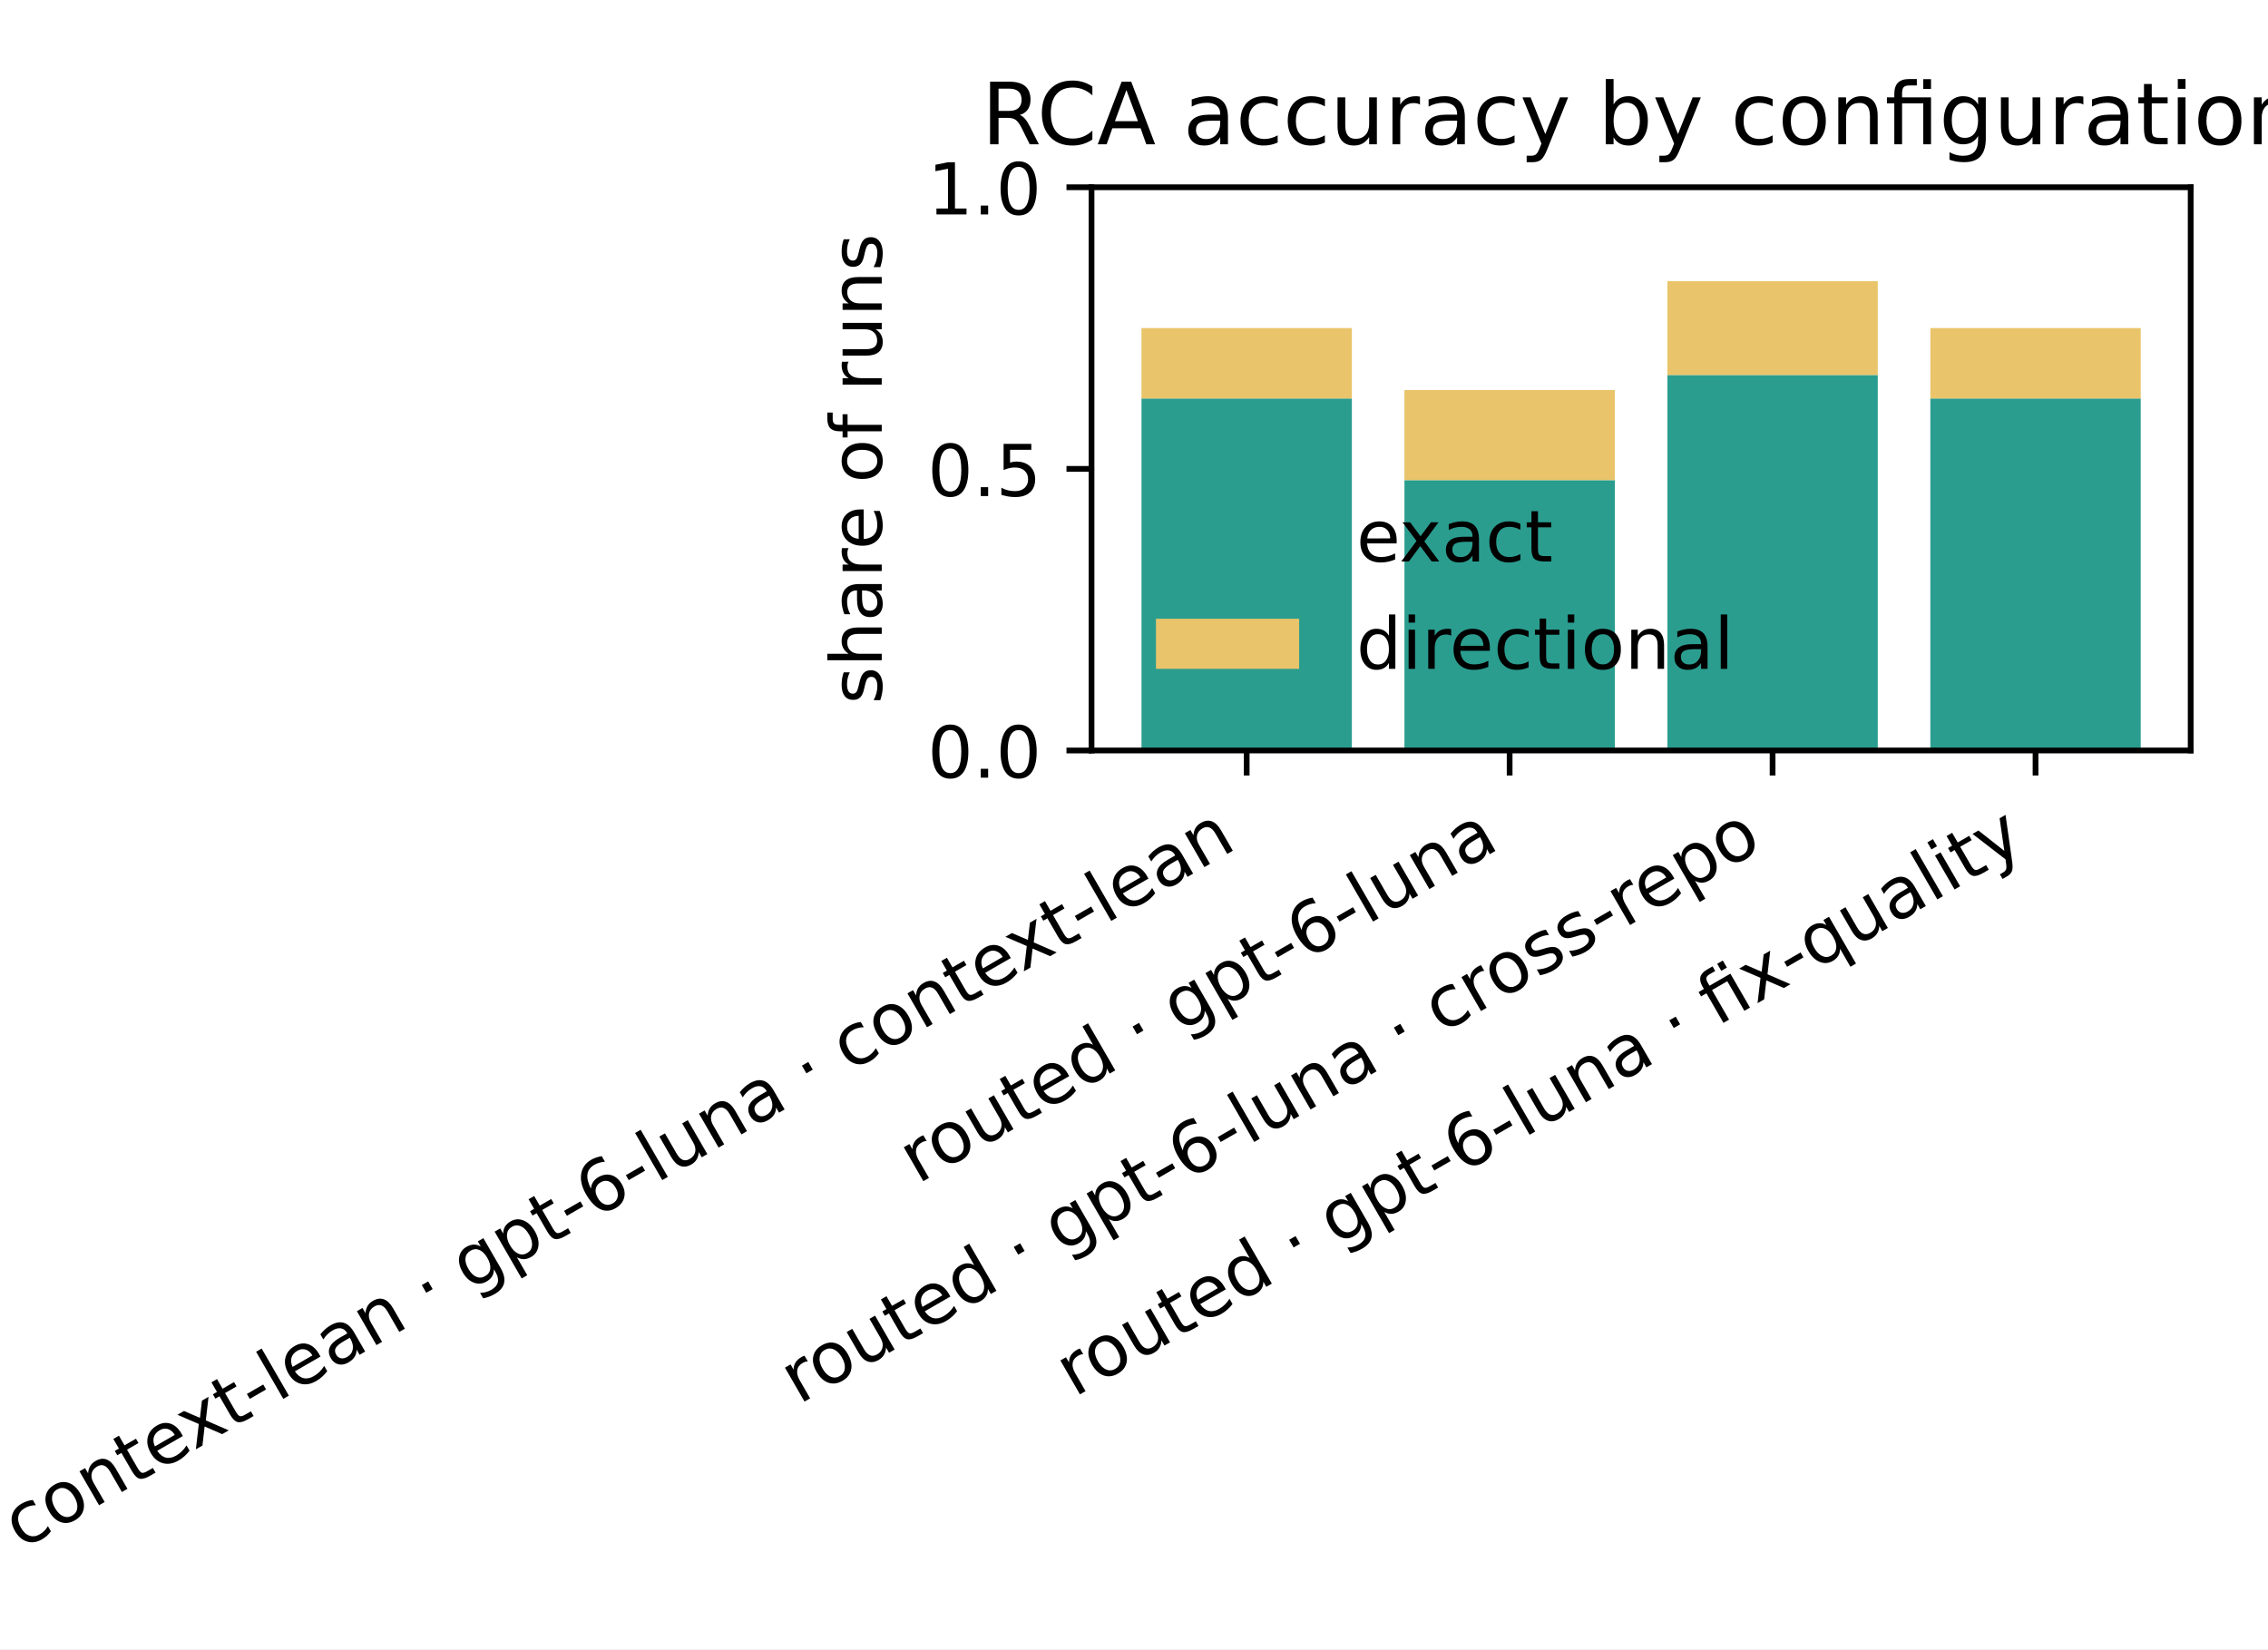
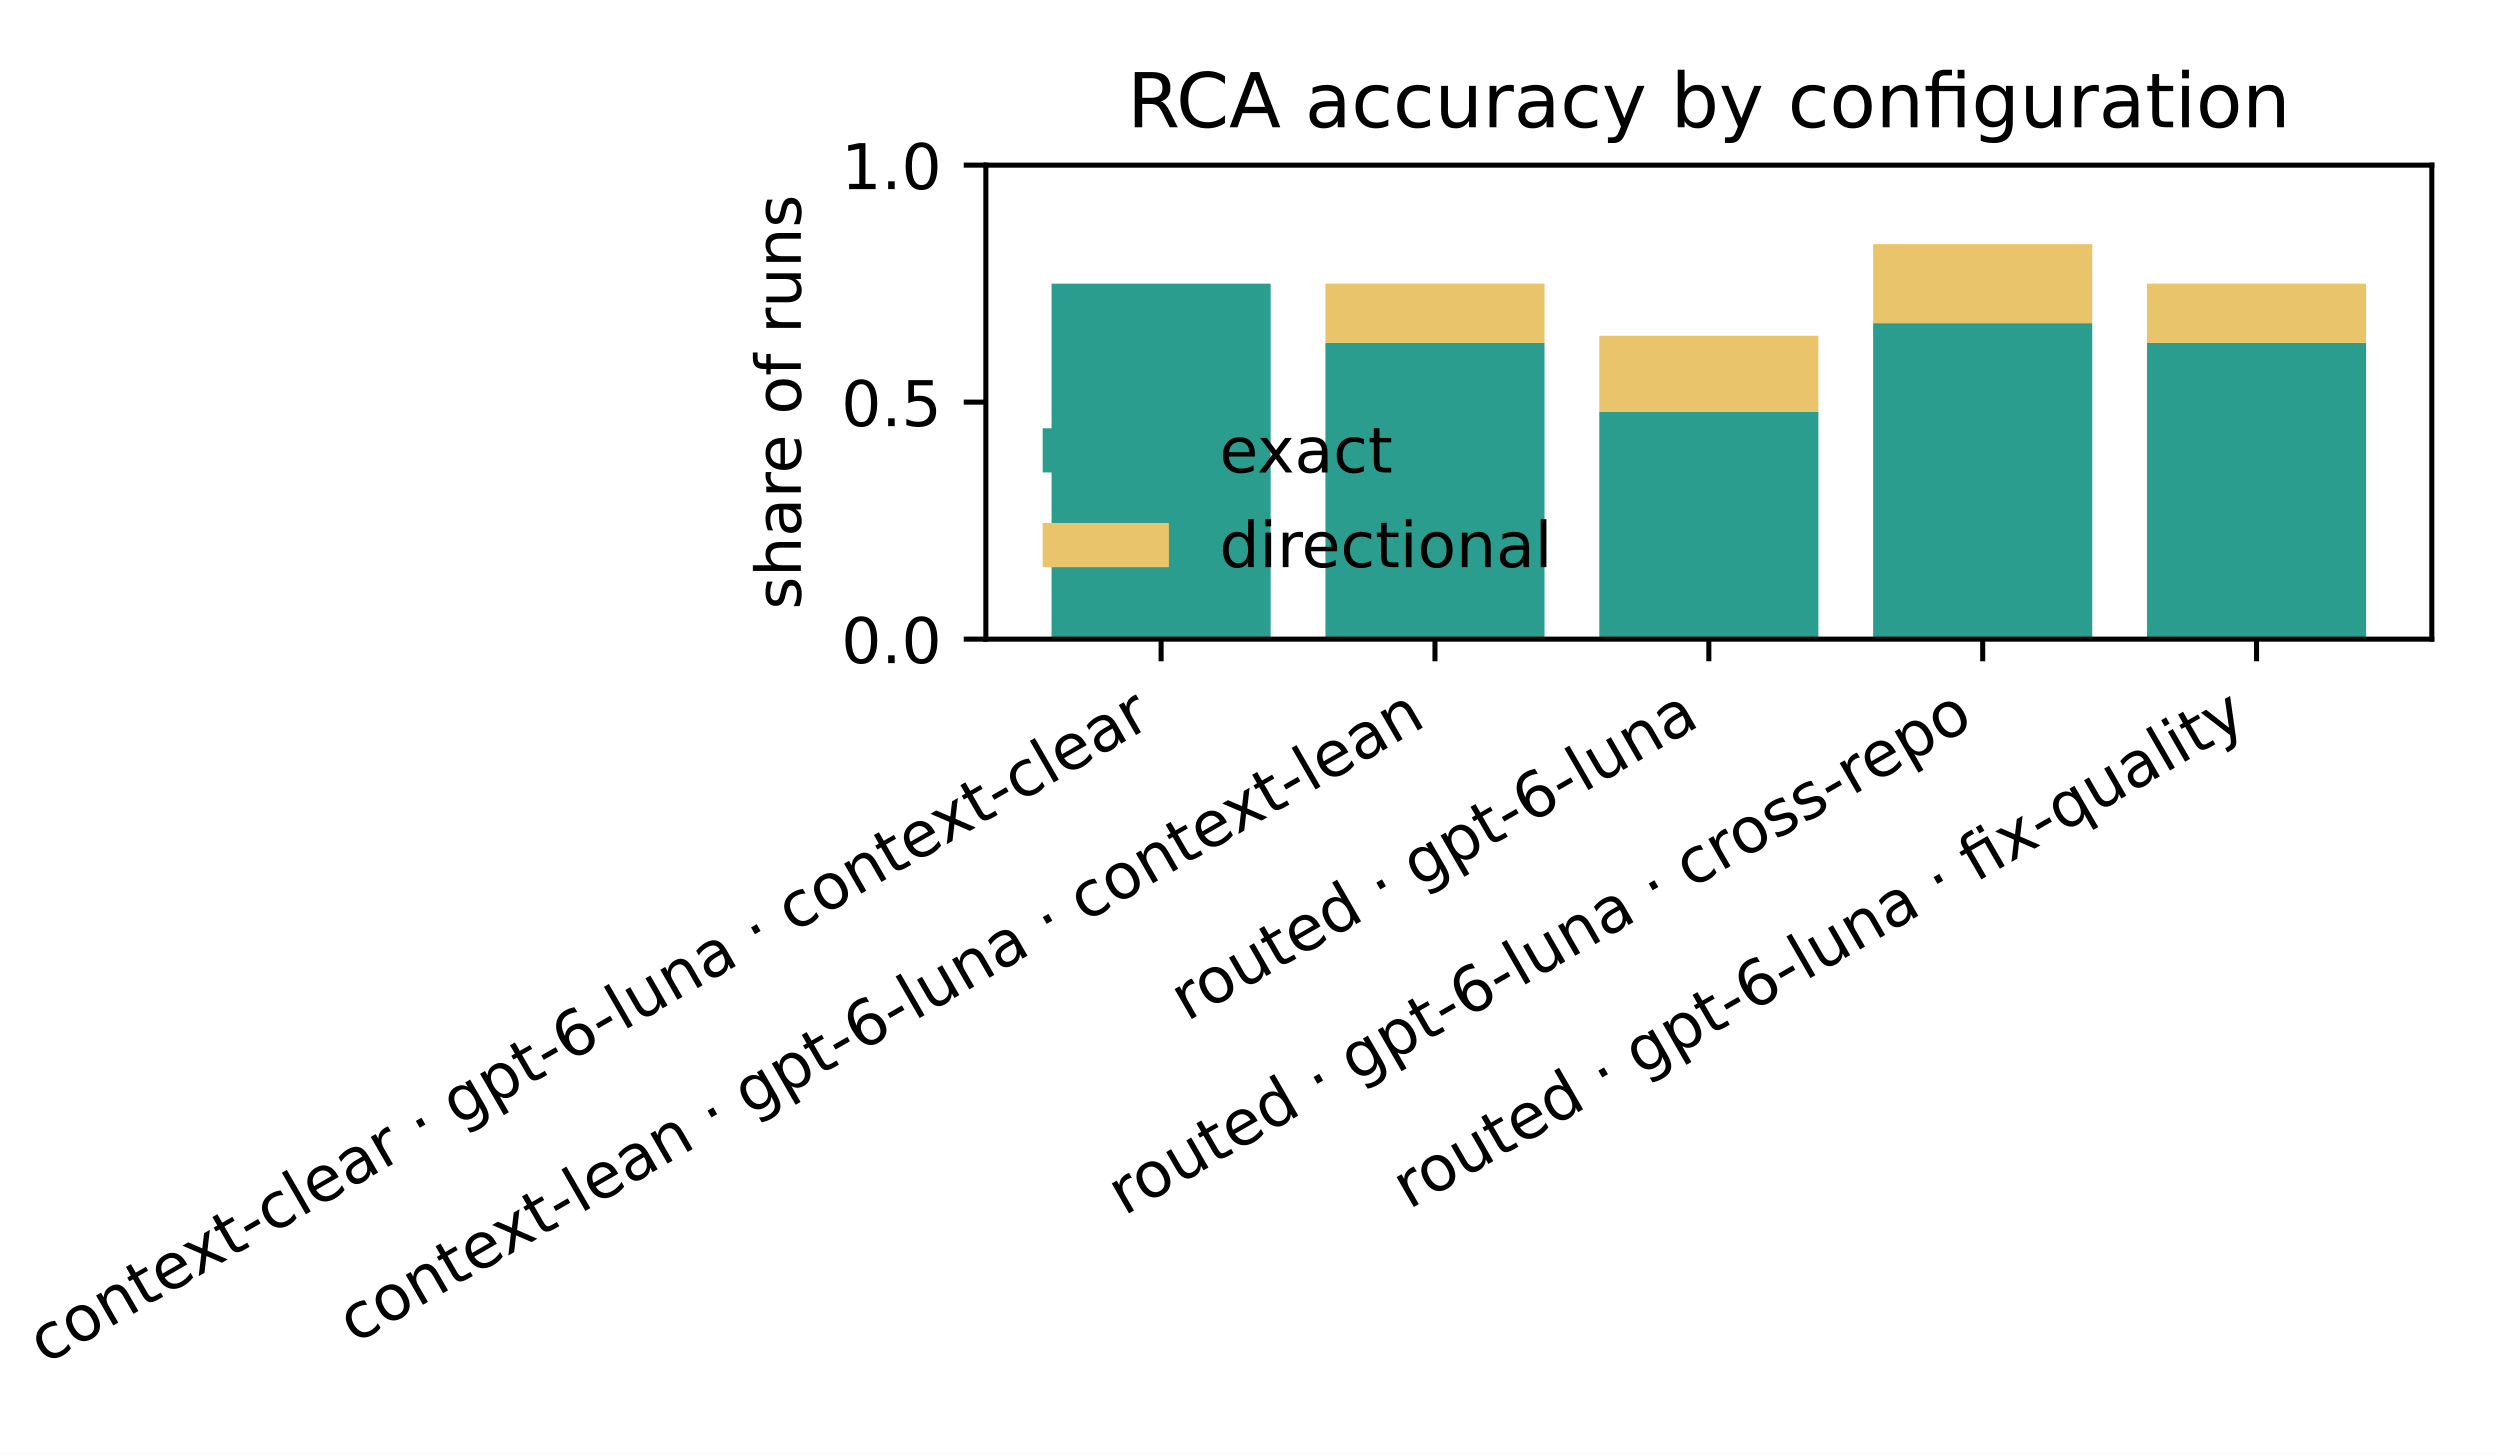
- <svg xmlns="http://www.w3.org/2000/svg" xmlns:xlink="http://www.w3.org/1999/xlink" width="316.8pt" height="230.4pt" viewBox="0 0 316.8 230.4" version="1.1">
+ <svg xmlns="http://www.w3.org/2000/svg" xmlns:xlink="http://www.w3.org/1999/xlink" width="396pt" height="230.4pt" viewBox="0 0 396 230.4" version="1.1">
  <defs>
    <style type="text/css">*{stroke-linejoin: round; stroke-linecap: butt}</style>
  </defs>
  <g id="figure_1">
    <g id="patch_1">
-       <path d="M 0 230.4 L 316.8 230.4 L 316.8 0 L 0 0 z " style="fill: #ffffff" />
+       <path d="M 0 230.4 L 396 230.4 L 396 0 L 0 0 z " style="fill: #ffffff" />
    </g>
    <g id="axes_1">
      <g id="patch_2">
-         <path d="M 152.468 104.841 L 306 104.841 L 306 26.16 L 152.468 26.16 z " style="fill: #ffffff" />
+         <path d="M 156.158 101.241 L 385.2 101.241 L 385.2 26.16 L 156.158 26.16 z " style="fill: #ffffff" />
      </g>
      <g id="patch_3">
-         <path d="M 159.446 104.841 L 188.831 104.841 L 188.831 55.665 L 159.446 55.665 z " clip-path="url(#p63b46e3304)" style="fill: #2a9d8f" />
+         <path d="M 166.569 101.241 L 201.272 101.241 L 201.272 44.93 L 166.569 44.93 z " clip-path="url(#p88693164de)" style="fill: #2a9d8f" />
      </g>
      <g id="patch_4">
-         <path d="M 196.177 104.841 L 225.561 104.841 L 225.561 67.074 L 196.177 67.074 z " clip-path="url(#p63b46e3304)" style="fill: #2a9d8f" />
+         <path d="M 209.948 101.241 L 244.651 101.241 L 244.651 54.315 L 209.948 54.315 z " clip-path="url(#p88693164de)" style="fill: #2a9d8f" />
      </g>
      <g id="patch_5">
-         <path d="M 232.907 104.841 L 262.291 104.841 L 262.291 52.387 L 232.907 52.387 z " clip-path="url(#p63b46e3304)" style="fill: #2a9d8f" />
+         <path d="M 253.327 101.241 L 288.031 101.241 L 288.031 65.202 L 253.327 65.202 z " clip-path="url(#p88693164de)" style="fill: #2a9d8f" />
      </g>
      <g id="patch_6">
-         <path d="M 269.637 104.841 L 299.021 104.841 L 299.021 55.665 L 269.637 55.665 z " clip-path="url(#p63b46e3304)" style="fill: #2a9d8f" />
+         <path d="M 296.706 101.241 L 331.41 101.241 L 331.41 51.187 L 296.706 51.187 z " clip-path="url(#p88693164de)" style="fill: #2a9d8f" />
      </g>
      <g id="patch_7">
-         <path d="M 159.446 55.665 L 188.831 55.665 L 188.831 45.83 L 159.446 45.83 z " clip-path="url(#p63b46e3304)" style="fill: #e9c46a" />
+         <path d="M 340.086 101.241 L 374.789 101.241 L 374.789 54.315 L 340.086 54.315 z " clip-path="url(#p88693164de)" style="fill: #2a9d8f" />
      </g>
      <g id="patch_8">
-         <path d="M 196.177 67.074 L 225.561 67.074 L 225.561 54.485 L 196.177 54.485 z " clip-path="url(#p63b46e3304)" style="fill: #e9c46a" />
+         <path d="M 166.569 44.93 L 201.272 44.93 L 201.272 44.93 L 166.569 44.93 z " clip-path="url(#p88693164de)" style="fill: #e9c46a" />
      </g>
      <g id="patch_9">
-         <path d="M 232.907 52.387 L 262.291 52.387 L 262.291 39.273 L 232.907 39.273 z " clip-path="url(#p63b46e3304)" style="fill: #e9c46a" />
+         <path d="M 209.948 54.315 L 244.651 54.315 L 244.651 44.93 L 209.948 44.93 z " clip-path="url(#p88693164de)" style="fill: #e9c46a" />
      </g>
      <g id="patch_10">
-         <path d="M 269.637 55.665 L 299.021 55.665 L 299.021 45.83 L 269.637 45.83 z " clip-path="url(#p63b46e3304)" style="fill: #e9c46a" />
+         <path d="M 253.327 65.202 L 288.031 65.202 L 288.031 53.189 L 253.327 53.189 z " clip-path="url(#p88693164de)" style="fill: #e9c46a" />
+       </g>
+       <g id="patch_11">
+         <path d="M 296.706 51.187 L 331.41 51.187 L 331.41 38.673 L 296.706 38.673 z " clip-path="url(#p88693164de)" style="fill: #e9c46a" />
+       </g>
+       <g id="patch_12">
+         <path d="M 340.086 54.315 L 374.789 54.315 L 374.789 44.93 L 340.086 44.93 z " clip-path="url(#p88693164de)" style="fill: #e9c46a" />
      </g>
      <g id="matplotlib.axis_1">
        <g id="xtick_1">
          <g id="line2d_1">
            <defs>
-               <path id="mc1e5033bd7" d="M 0 0 L 0 3.5 " style="stroke: #000000; stroke-width: 0.8" />
+               <path id="m2bb2fe775b" d="M 0 0 L 0 3.5 " style="stroke: #000000; stroke-width: 0.8" />
            </defs>
            <g>
-               <use xlink:href="#mc1e5033bd7" x="174.139" y="104.841" style="stroke: #000000; stroke-width: 0.8" />
+               <use xlink:href="#m2bb2fe775b" x="183.921" y="101.241" style="stroke: #000000; stroke-width: 0.8" />
            </g>
          </g>
          <g id="text_1">
-             <g transform="translate(2.989338 216.5406) rotate(-30) scale(0.1 -0.1)">
+             <g transform="translate(7.104266 216.2124) rotate(-30) scale(0.1 -0.1)">
              <defs>
                <path id="DejaVuSans-46" d="M 3122 3366 L 3122 2828 Q 2878 2963 2633 3030 Q 2388 3097 2138 3097 Q 1578 3097 1268 2742 Q 959 2388 959 1747 Q 959 1106 1268 751 Q 1578 397 2138 397 Q 2388 397 2633 464 Q 2878 531 3122 666 L 3122 134 Q 2881 22 2623 -34 Q 2366 -91 2075 -91 Q 1284 -91 818 406 Q 353 903 353 1747 Q 353 2603 823 3093 Q 1294 3584 2113 3584 Q 2378 3584 2631 3529 Q 2884 3475 3122 3366 z " transform="scale(0.015625)" />
                <path id="DejaVuSans-52" d="M 1959 3097 Q 1497 3097 1228 2736 Q 959 2375 959 1747 Q 959 1119 1226 758 Q 1494 397 1959 397 Q 2419 397 2687 759 Q 2956 1122 2956 1747 Q 2956 2369 2687 2733 Q 2419 3097 1959 3097 z M 1959 3584 Q 2709 3584 3137 3096 Q 3566 2609 3566 1747 Q 3566 888 3137 398 Q 2709 -91 1959 -91 Q 1206 -91 779 398 Q 353 888 353 1747 Q 353 2609 779 3096 Q 1206 3584 1959 3584 z " transform="scale(0.015625)" />
                <path id="DejaVuSans-51" d="M 3513 2113 L 3513 0 L 2938 0 L 2938 2094 Q 2938 2591 2744 2837 Q 2550 3084 2163 3084 Q 1697 3084 1428 2787 Q 1159 2491 1159 1978 L 1159 0 L 581 0 L 581 3500 L 1159 3500 L 1159 2956 Q 1366 3272 1645 3428 Q 1925 3584 2291 3584 Q 2894 3584 3203 3211 Q 3513 2838 3513 2113 z " transform="scale(0.015625)" />
                <path id="DejaVuSans-57" d="M 1172 4494 L 1172 3500 L 2356 3500 L 2356 3053 L 1172 3053 L 1172 1153 Q 1172 725 1289 603 Q 1406 481 1766 481 L 2356 481 L 2356 0 L 1766 0 Q 1100 0 847 248 Q 594 497 594 1153 L 594 3053 L 172 3053 L 172 3500 L 594 3500 L 594 4494 L 1172 4494 z " transform="scale(0.015625)" />
                <path id="DejaVuSans-48" d="M 3597 1894 L 3597 1613 L 953 1613 Q 991 1019 1311 708 Q 1631 397 2203 397 Q 2534 397 2845 478 Q 3156 559 3463 722 L 3463 178 Q 3153 47 2828 -22 Q 2503 -91 2169 -91 Q 1331 -91 842 396 Q 353 884 353 1716 Q 353 2575 817 3079 Q 1281 3584 2069 3584 Q 2775 3584 3186 3129 Q 3597 2675 3597 1894 z M 3022 2063 Q 3016 2534 2758 2815 Q 2500 3097 2075 3097 Q 1594 3097 1305 2825 Q 1016 2553 972 2059 L 3022 2063 z " transform="scale(0.015625)" />
                <path id="DejaVuSans-5b" d="M 3513 3500 L 2247 1797 L 3578 0 L 2900 0 L 1881 1375 L 863 0 L 184 0 L 1544 1831 L 300 3500 L 978 3500 L 1906 2253 L 2834 3500 L 3513 3500 z " transform="scale(0.015625)" />
                <path id="DejaVuSans-10" d="M 313 2009 L 1997 2009 L 1997 1497 L 313 1497 L 313 2009 z " transform="scale(0.015625)" />
                <path id="DejaVuSans-4f" d="M 603 4863 L 1178 4863 L 1178 0 L 603 0 L 603 4863 z " transform="scale(0.015625)" />
                <path id="DejaVuSans-44" d="M 2194 1759 Q 1497 1759 1228 1600 Q 959 1441 959 1056 Q 959 750 1161 570 Q 1363 391 1709 391 Q 2188 391 2477 730 Q 2766 1069 2766 1631 L 2766 1759 L 2194 1759 z M 3341 1997 L 3341 0 L 2766 0 L 2766 531 Q 2569 213 2275 61 Q 1981 -91 1556 -91 Q 1019 -91 701 211 Q 384 513 384 1019 Q 384 1609 779 1909 Q 1175 2209 1959 2209 L 2766 2209 L 2766 2266 Q 2766 2663 2505 2880 Q 2244 3097 1772 3097 Q 1472 3097 1187 3025 Q 903 2953 641 2809 L 641 3341 Q 956 3463 1253 3523 Q 1550 3584 1831 3584 Q 2591 3584 2966 3190 Q 3341 2797 3341 1997 z " transform="scale(0.015625)" />
+                 <path id="DejaVuSans-55" d="M 2631 2963 Q 2534 3019 2420 3045 Q 2306 3072 2169 3072 Q 1681 3072 1420 2755 Q 1159 2438 1159 1844 L 1159 0 L 581 0 L 581 3500 L 1159 3500 L 1159 2956 Q 1341 3275 1631 3429 Q 1922 3584 2338 3584 Q 2397 3584 2469 3576 Q 2541 3569 2628 3553 L 2631 2963 z " transform="scale(0.015625)" />
                <path id="DejaVuSans-3" transform="scale(0.015625)" />
                <path id="DejaVuSans-79" d="M 684 2619 L 1344 2619 L 1344 1825 L 684 1825 L 684 2619 z " transform="scale(0.015625)" />
                <path id="DejaVuSans-4a" d="M 2906 1791 Q 2906 2416 2648 2759 Q 2391 3103 1925 3103 Q 1463 3103 1205 2759 Q 947 2416 947 1791 Q 947 1169 1205 825 Q 1463 481 1925 481 Q 2391 481 2648 825 Q 2906 1169 2906 1791 z M 3481 434 Q 3481 -459 3084 -895 Q 2688 -1331 1869 -1331 Q 1566 -1331 1297 -1286 Q 1028 -1241 775 -1147 L 775 -588 Q 1028 -725 1275 -790 Q 1522 -856 1778 -856 Q 2344 -856 2625 -561 Q 2906 -266 2906 331 L 2906 616 Q 2728 306 2450 153 Q 2172 0 1784 0 Q 1141 0 747 490 Q 353 981 353 1791 Q 353 2603 747 3093 Q 1141 3584 1784 3584 Q 2172 3584 2450 3431 Q 2728 3278 2906 2969 L 2906 3500 L 3481 3500 L 3481 434 z " transform="scale(0.015625)" />
                <path id="DejaVuSans-53" d="M 1159 525 L 1159 -1331 L 581 -1331 L 581 3500 L 1159 3500 L 1159 2969 Q 1341 3281 1617 3432 Q 1894 3584 2278 3584 Q 2916 3584 3314 3078 Q 3713 2572 3713 1747 Q 3713 922 3314 415 Q 2916 -91 2278 -91 Q 1894 -91 1617 61 Q 1341 213 1159 525 z M 3116 1747 Q 3116 2381 2855 2742 Q 2594 3103 2138 3103 Q 1681 3103 1420 2742 Q 1159 2381 1159 1747 Q 1159 1113 1420 752 Q 1681 391 2138 391 Q 2594 391 2855 752 Q 3116 1113 3116 1747 z " transform="scale(0.015625)" />
                <path id="DejaVuSans-19" d="M 2113 2584 Q 1688 2584 1439 2293 Q 1191 2003 1191 1497 Q 1191 994 1439 701 Q 1688 409 2113 409 Q 2538 409 2786 701 Q 3034 994 3034 1497 Q 3034 2003 2786 2293 Q 2538 2584 2113 2584 z M 3366 4563 L 3366 3988 Q 3128 4100 2886 4159 Q 2644 4219 2406 4219 Q 1781 4219 1451 3797 Q 1122 3375 1075 2522 Q 1259 2794 1537 2939 Q 1816 3084 2150 3084 Q 2853 3084 3261 2657 Q 3669 2231 3669 1497 Q 3669 778 3244 343 Q 2819 -91 2113 -91 Q 1303 -91 875 529 Q 447 1150 447 2328 Q 447 3434 972 4092 Q 1497 4750 2381 4750 Q 2619 4750 2861 4703 Q 3103 4656 3366 4563 z " transform="scale(0.015625)" />
                <path id="DejaVuSans-58" d="M 544 1381 L 544 3500 L 1119 3500 L 1119 1403 Q 1119 906 1312 657 Q 1506 409 1894 409 Q 2359 409 2629 706 Q 2900 1003 2900 1516 L 2900 3500 L 3475 3500 L 3475 0 L 2900 0 L 2900 538 Q 2691 219 2414 64 Q 2138 -91 1772 -91 Q 1169 -91 856 284 Q 544 659 544 1381 z M 1991 3584 L 1991 3584 z " transform="scale(0.015625)" />
              </defs>
+               <use xlink:href="#DejaVuSans-46" />
+               <use xlink:href="#DejaVuSans-52" transform="translate(54.98438 0)" />
+               <use xlink:href="#DejaVuSans-51" transform="translate(116.1719 0)" />
+               <use xlink:href="#DejaVuSans-57" transform="translate(179.5469 0)" />
+               <use xlink:href="#DejaVuSans-48" transform="translate(218.75 0)" />
+               <use xlink:href="#DejaVuSans-5b" transform="translate(278.5312 0)" />
+               <use xlink:href="#DejaVuSans-57" transform="translate(337.7188 0)" />
+               <use xlink:href="#DejaVuSans-10" transform="translate(376.9219 0)" />
+               <use xlink:href="#DejaVuSans-46" transform="translate(413 0)" />
+               <use xlink:href="#DejaVuSans-4f" transform="translate(467.9844 0)" />
+               <use xlink:href="#DejaVuSans-48" transform="translate(495.7656 0)" />
+               <use xlink:href="#DejaVuSans-44" transform="translate(557.2969 0)" />
+               <use xlink:href="#DejaVuSans-55" transform="translate(618.5781 0)" />
+               <use xlink:href="#DejaVuSans-3" transform="translate(659.6875 0)" />
+               <use xlink:href="#DejaVuSans-79" transform="translate(691.4688 0)" />
+               <use xlink:href="#DejaVuSans-3" transform="translate(723.25 0)" />
+               <use xlink:href="#DejaVuSans-4a" transform="translate(755.0312 0)" />
+               <use xlink:href="#DejaVuSans-53" transform="translate(818.5156 0)" />
+               <use xlink:href="#DejaVuSans-57" transform="translate(882 0)" />
+               <use xlink:href="#DejaVuSans-10" transform="translate(921.2031 0)" />
+               <use xlink:href="#DejaVuSans-19" transform="translate(957.2812 0)" />
+               <use xlink:href="#DejaVuSans-10" transform="translate(1020.906 0)" />
+               <use xlink:href="#DejaVuSans-4f" transform="translate(1056.984 0)" />
+               <use xlink:href="#DejaVuSans-58" transform="translate(1084.766 0)" />
+               <use xlink:href="#DejaVuSans-51" transform="translate(1148.141 0)" />
+               <use xlink:href="#DejaVuSans-44" transform="translate(1211.516 0)" />
+               <use xlink:href="#DejaVuSans-3" transform="translate(1272.797 0)" />
+               <use xlink:href="#DejaVuSans-79" transform="translate(1304.578 0)" />
+               <use xlink:href="#DejaVuSans-3" transform="translate(1336.359 0)" />
+               <use xlink:href="#DejaVuSans-46" transform="translate(1368.141 0)" />
+               <use xlink:href="#DejaVuSans-52" transform="translate(1423.125 0)" />
+               <use xlink:href="#DejaVuSans-51" transform="translate(1484.312 0)" />
+               <use xlink:href="#DejaVuSans-57" transform="translate(1547.688 0)" />
+               <use xlink:href="#DejaVuSans-48" transform="translate(1586.891 0)" />
+               <use xlink:href="#DejaVuSans-5b" transform="translate(1646.672 0)" />
+               <use xlink:href="#DejaVuSans-57" transform="translate(1705.859 0)" />
+               <use xlink:href="#DejaVuSans-10" transform="translate(1745.062 0)" />
+               <use xlink:href="#DejaVuSans-46" transform="translate(1781.141 0)" />
+               <use xlink:href="#DejaVuSans-4f" transform="translate(1836.125 0)" />
+               <use xlink:href="#DejaVuSans-48" transform="translate(1863.906 0)" />
+               <use xlink:href="#DejaVuSans-44" transform="translate(1925.438 0)" />
+               <use xlink:href="#DejaVuSans-55" transform="translate(1986.719 0)" />
+             </g>
+           </g>
+         </g>
+         <g id="xtick_2">
+           <g id="line2d_2">
+             <g>
+               <use xlink:href="#m2bb2fe775b" x="227.3" y="101.241" style="stroke: #000000; stroke-width: 0.8" />
+             </g>
+           </g>
+           <g id="text_2">
+             <g transform="translate(56.15052 212.9406) rotate(-30) scale(0.1 -0.1)">
              <use xlink:href="#DejaVuSans-46" />
              <use xlink:href="#DejaVuSans-52" transform="translate(54.98438 0)" />
              <use xlink:href="#DejaVuSans-51" transform="translate(116.1719 0)" />
              <use xlink:href="#DejaVuSans-57" transform="translate(179.5469 0)" />
              <use xlink:href="#DejaVuSans-48" transform="translate(218.75 0)" />
              <use xlink:href="#DejaVuSans-5b" transform="translate(278.5312 0)" />
              <use xlink:href="#DejaVuSans-57" transform="translate(337.7188 0)" />
              <use xlink:href="#DejaVuSans-10" transform="translate(376.9219 0)" />
              <use xlink:href="#DejaVuSans-4f" transform="translate(413 0)" />
              <use xlink:href="#DejaVuSans-48" transform="translate(440.7812 0)" />
              <use xlink:href="#DejaVuSans-44" transform="translate(502.3125 0)" />
              <use xlink:href="#DejaVuSans-51" transform="translate(563.5938 0)" />
              <use xlink:href="#DejaVuSans-3" transform="translate(626.9688 0)" />
              <use xlink:href="#DejaVuSans-79" transform="translate(658.75 0)" />
              <use xlink:href="#DejaVuSans-3" transform="translate(690.5312 0)" />
              <use xlink:href="#DejaVuSans-4a" transform="translate(722.3125 0)" />
              <use xlink:href="#DejaVuSans-53" transform="translate(785.7969 0)" />
              <use xlink:href="#DejaVuSans-57" transform="translate(849.2812 0)" />
              <use xlink:href="#DejaVuSans-10" transform="translate(888.4844 0)" />
              <use xlink:href="#DejaVuSans-19" transform="translate(924.5625 0)" />
              <use xlink:href="#DejaVuSans-10" transform="translate(988.1875 0)" />
              <use xlink:href="#DejaVuSans-4f" transform="translate(1024.266 0)" />
              <use xlink:href="#DejaVuSans-58" transform="translate(1052.047 0)" />
              <use xlink:href="#DejaVuSans-51" transform="translate(1115.422 0)" />
              <use xlink:href="#DejaVuSans-44" transform="translate(1178.797 0)" />
              <use xlink:href="#DejaVuSans-3" transform="translate(1240.078 0)" />
              <use xlink:href="#DejaVuSans-79" transform="translate(1271.859 0)" />
              <use xlink:href="#DejaVuSans-3" transform="translate(1303.641 0)" />
              <use xlink:href="#DejaVuSans-46" transform="translate(1335.422 0)" />
              <use xlink:href="#DejaVuSans-52" transform="translate(1390.406 0)" />
              <use xlink:href="#DejaVuSans-51" transform="translate(1451.594 0)" />
              <use xlink:href="#DejaVuSans-57" transform="translate(1514.969 0)" />
              <use xlink:href="#DejaVuSans-48" transform="translate(1554.172 0)" />
              <use xlink:href="#DejaVuSans-5b" transform="translate(1613.953 0)" />
              <use xlink:href="#DejaVuSans-57" transform="translate(1673.141 0)" />
              <use xlink:href="#DejaVuSans-10" transform="translate(1712.344 0)" />
              <use xlink:href="#DejaVuSans-4f" transform="translate(1748.422 0)" />
              <use xlink:href="#DejaVuSans-48" transform="translate(1776.203 0)" />
              <use xlink:href="#DejaVuSans-44" transform="translate(1837.734 0)" />
              <use xlink:href="#DejaVuSans-51" transform="translate(1899.016 0)" />
            </g>
          </g>
        </g>
-         <g id="xtick_2">
-           <g id="line2d_2">
-             <g>
-               <use xlink:href="#mc1e5033bd7" x="210.869" y="104.841" style="stroke: #000000; stroke-width: 0.8" />
-             </g>
-           </g>
-           <g id="text_2">
-             <g transform="translate(128.1922 165.4609) rotate(-30) scale(0.1 -0.1)">
-               <defs>
-                 <path id="DejaVuSans-55" d="M 2631 2963 Q 2534 3019 2420 3045 Q 2306 3072 2169 3072 Q 1681 3072 1420 2755 Q 1159 2438 1159 1844 L 1159 0 L 581 0 L 581 3500 L 1159 3500 L 1159 2956 Q 1341 3275 1631 3429 Q 1922 3584 2338 3584 Q 2397 3584 2469 3576 Q 2541 3569 2628 3553 L 2631 2963 z " transform="scale(0.015625)" />
+         <g id="xtick_3">
+           <g id="line2d_3">
+             <g>
+               <use xlink:href="#m2bb2fe775b" x="270.679" y="101.241" style="stroke: #000000; stroke-width: 0.8" />
+             </g>
+           </g>
+           <g id="text_3">
+             <g transform="translate(188.0023 161.8609) rotate(-30) scale(0.1 -0.1)">
+               <defs>
                <path id="DejaVuSans-47" d="M 2906 2969 L 2906 4863 L 3481 4863 L 3481 0 L 2906 0 L 2906 525 Q 2725 213 2448 61 Q 2172 -91 1784 -91 Q 1150 -91 751 415 Q 353 922 353 1747 Q 353 2572 751 3078 Q 1150 3584 1784 3584 Q 2172 3584 2448 3432 Q 2725 3281 2906 2969 z M 947 1747 Q 947 1113 1208 752 Q 1469 391 1925 391 Q 2381 391 2643 752 Q 2906 1113 2906 1747 Q 2906 2381 2643 2742 Q 2381 3103 1925 3103 Q 1469 3103 1208 2742 Q 947 2381 947 1747 z " transform="scale(0.015625)" />
              </defs>
              <use xlink:href="#DejaVuSans-55" />
              <use xlink:href="#DejaVuSans-52" transform="translate(38.90625 0)" />
              <use xlink:href="#DejaVuSans-58" transform="translate(100.0938 0)" />
              <use xlink:href="#DejaVuSans-57" transform="translate(163.4688 0)" />
              <use xlink:href="#DejaVuSans-48" transform="translate(202.6719 0)" />
              <use xlink:href="#DejaVuSans-47" transform="translate(264.2031 0)" />
              <use xlink:href="#DejaVuSans-3" transform="translate(327.6875 0)" />
              <use xlink:href="#DejaVuSans-79" transform="translate(359.4688 0)" />
              <use xlink:href="#DejaVuSans-3" transform="translate(391.25 0)" />
              <use xlink:href="#DejaVuSans-4a" transform="translate(423.0312 0)" />
              <use xlink:href="#DejaVuSans-53" transform="translate(486.5156 0)" />
              <use xlink:href="#DejaVuSans-57" transform="translate(550 0)" />
              <use xlink:href="#DejaVuSans-10" transform="translate(589.2031 0)" />
              <use xlink:href="#DejaVuSans-19" transform="translate(625.2812 0)" />
              <use xlink:href="#DejaVuSans-10" transform="translate(688.9062 0)" />
              <use xlink:href="#DejaVuSans-4f" transform="translate(724.9844 0)" />
              <use xlink:href="#DejaVuSans-58" transform="translate(752.7656 0)" />
              <use xlink:href="#DejaVuSans-51" transform="translate(816.1406 0)" />
              <use xlink:href="#DejaVuSans-44" transform="translate(879.5156 0)" />
            </g>
          </g>
        </g>
-         <g id="xtick_3">
-           <g id="line2d_3">
-             <g>
-               <use xlink:href="#mc1e5033bd7" x="247.599" y="104.841" style="stroke: #000000; stroke-width: 0.8" />
-             </g>
-           </g>
-           <g id="text_3">
-             <g transform="translate(111.5928 196.2507) rotate(-30) scale(0.1 -0.1)">
+         <g id="xtick_4">
+           <g id="line2d_4">
+             <g>
+               <use xlink:href="#m2bb2fe775b" x="314.058" y="101.241" style="stroke: #000000; stroke-width: 0.8" />
+             </g>
+           </g>
+           <g id="text_4">
+             <g transform="translate(178.052 192.6507) rotate(-30) scale(0.1 -0.1)">
              <defs>
                <path id="DejaVuSans-56" d="M 2834 3397 L 2834 2853 Q 2591 2978 2328 3040 Q 2066 3103 1784 3103 Q 1356 3103 1142 2972 Q 928 2841 928 2578 Q 928 2378 1081 2264 Q 1234 2150 1697 2047 L 1894 2003 Q 2506 1872 2764 1633 Q 3022 1394 3022 966 Q 3022 478 2636 193 Q 2250 -91 1575 -91 Q 1294 -91 989 -36 Q 684 19 347 128 L 347 722 Q 666 556 975 473 Q 1284 391 1588 391 Q 1994 391 2212 530 Q 2431 669 2431 922 Q 2431 1156 2273 1281 Q 2116 1406 1581 1522 L 1381 1569 Q 847 1681 609 1914 Q 372 2147 372 2553 Q 372 3047 722 3315 Q 1072 3584 1716 3584 Q 2034 3584 2315 3537 Q 2597 3491 2834 3397 z " transform="scale(0.015625)" />
              </defs>
              <use xlink:href="#DejaVuSans-55" />
              <use xlink:href="#DejaVuSans-52" transform="translate(38.90625 0)" />
              <use xlink:href="#DejaVuSans-58" transform="translate(100.0938 0)" />
              <use xlink:href="#DejaVuSans-57" transform="translate(163.4688 0)" />
              <use xlink:href="#DejaVuSans-48" transform="translate(202.6719 0)" />
              <use xlink:href="#DejaVuSans-47" transform="translate(264.2031 0)" />
              <use xlink:href="#DejaVuSans-3" transform="translate(327.6875 0)" />
              <use xlink:href="#DejaVuSans-79" transform="translate(359.4688 0)" />
              <use xlink:href="#DejaVuSans-3" transform="translate(391.25 0)" />
              <use xlink:href="#DejaVuSans-4a" transform="translate(423.0312 0)" />
              <use xlink:href="#DejaVuSans-53" transform="translate(486.5156 0)" />
              <use xlink:href="#DejaVuSans-57" transform="translate(550 0)" />
              <use xlink:href="#DejaVuSans-10" transform="translate(589.2031 0)" />
              <use xlink:href="#DejaVuSans-19" transform="translate(625.2812 0)" />
              <use xlink:href="#DejaVuSans-10" transform="translate(688.9062 0)" />
              <use xlink:href="#DejaVuSans-4f" transform="translate(724.9844 0)" />
              <use xlink:href="#DejaVuSans-58" transform="translate(752.7656 0)" />
              <use xlink:href="#DejaVuSans-51" transform="translate(816.1406 0)" />
              <use xlink:href="#DejaVuSans-44" transform="translate(879.5156 0)" />
              <use xlink:href="#DejaVuSans-3" transform="translate(940.7969 0)" />
              <use xlink:href="#DejaVuSans-79" transform="translate(972.5781 0)" />
              <use xlink:href="#DejaVuSans-3" transform="translate(1004.359 0)" />
              <use xlink:href="#DejaVuSans-46" transform="translate(1036.141 0)" />
              <use xlink:href="#DejaVuSans-55" transform="translate(1091.125 0)" />
              <use xlink:href="#DejaVuSans-52" transform="translate(1130.031 0)" />
              <use xlink:href="#DejaVuSans-56" transform="translate(1191.219 0)" />
              <use xlink:href="#DejaVuSans-56" transform="translate(1243.312 0)" />
              <use xlink:href="#DejaVuSans-10" transform="translate(1295.406 0)" />
              <use xlink:href="#DejaVuSans-55" transform="translate(1331.484 0)" />
              <use xlink:href="#DejaVuSans-48" transform="translate(1370.391 0)" />
              <use xlink:href="#DejaVuSans-53" transform="translate(1431.922 0)" />
              <use xlink:href="#DejaVuSans-52" transform="translate(1495.406 0)" />
            </g>
          </g>
        </g>
-         <g id="xtick_4">
-           <g id="line2d_4">
-             <g>
-               <use xlink:href="#mc1e5033bd7" x="284.329" y="104.841" style="stroke: #000000; stroke-width: 0.8" />
-             </g>
-           </g>
-           <g id="text_4">
-             <g transform="translate(150.0645 195.2452) rotate(-30) scale(0.1 -0.1)">
+         <g id="xtick_5">
+           <g id="line2d_5">
+             <g>
+               <use xlink:href="#m2bb2fe775b" x="357.437" y="101.241" style="stroke: #000000; stroke-width: 0.8" />
+             </g>
+           </g>
+           <g id="text_5">
+             <g transform="translate(223.1727 191.6452) rotate(-30) scale(0.1 -0.1)">
              <defs>
                <path id="DejaVuSans-13af" d="M 3431 3500 L 3431 0 L 2853 0 L 2853 3053 L 1275 3053 L 1275 0 L 697 0 L 697 3053 L 147 3053 L 147 3500 L 697 3500 L 697 3744 Q 697 4316 967 4589 Q 1238 4863 1797 4863 L 2375 4863 L 2375 4384 L 1825 4384 Q 1516 4384 1395 4259 Q 1275 4134 1275 3809 L 1275 3500 L 3431 3500 z M 2853 4856 L 3431 4856 L 3431 4128 L 2853 4128 L 2853 4856 z " transform="scale(0.015625)" />
                <path id="DejaVuSans-54" d="M 947 1747 Q 947 1113 1208 752 Q 1469 391 1925 391 Q 2381 391 2643 752 Q 2906 1113 2906 1747 Q 2906 2381 2643 2742 Q 2381 3103 1925 3103 Q 1469 3103 1208 2742 Q 947 2381 947 1747 z M 2906 525 Q 2725 213 2448 61 Q 2172 -91 1784 -91 Q 1150 -91 751 415 Q 353 922 353 1747 Q 353 2572 751 3078 Q 1150 3584 1784 3584 Q 2172 3584 2448 3432 Q 2725 3281 2906 2969 L 2906 3500 L 3481 3500 L 3481 -1331 L 2906 -1331 L 2906 525 z " transform="scale(0.015625)" />
                <path id="DejaVuSans-4c" d="M 603 3500 L 1178 3500 L 1178 0 L 603 0 L 603 3500 z M 603 4863 L 1178 4863 L 1178 4134 L 603 4134 L 603 4863 z " transform="scale(0.015625)" />
                <path id="DejaVuSans-5c" d="M 2059 -325 Q 1816 -950 1584 -1140 Q 1353 -1331 966 -1331 L 506 -1331 L 506 -850 L 844 -850 Q 1081 -850 1212 -737 Q 1344 -625 1503 -206 L 1606 56 L 191 3500 L 800 3500 L 1894 763 L 2988 3500 L 3597 3500 L 2059 -325 z " transform="scale(0.015625)" />
              </defs>
              <use xlink:href="#DejaVuSans-55" />
              <use xlink:href="#DejaVuSans-52" transform="translate(38.90625 0)" />
              <use xlink:href="#DejaVuSans-58" transform="translate(100.0938 0)" />
              <use xlink:href="#DejaVuSans-57" transform="translate(163.4688 0)" />
              <use xlink:href="#DejaVuSans-48" transform="translate(202.6719 0)" />
              <use xlink:href="#DejaVuSans-47" transform="translate(264.2031 0)" />
              <use xlink:href="#DejaVuSans-3" transform="translate(327.6875 0)" />
              <use xlink:href="#DejaVuSans-79" transform="translate(359.4688 0)" />
              <use xlink:href="#DejaVuSans-3" transform="translate(391.25 0)" />
              <use xlink:href="#DejaVuSans-4a" transform="translate(423.0312 0)" />
              <use xlink:href="#DejaVuSans-53" transform="translate(486.5156 0)" />
              <use xlink:href="#DejaVuSans-57" transform="translate(550 0)" />
              <use xlink:href="#DejaVuSans-10" transform="translate(589.2031 0)" />
              <use xlink:href="#DejaVuSans-19" transform="translate(625.2812 0)" />
              <use xlink:href="#DejaVuSans-10" transform="translate(688.9062 0)" />
              <use xlink:href="#DejaVuSans-4f" transform="translate(724.9844 0)" />
              <use xlink:href="#DejaVuSans-58" transform="translate(752.7656 0)" />
              <use xlink:href="#DejaVuSans-51" transform="translate(816.1406 0)" />
              <use xlink:href="#DejaVuSans-44" transform="translate(879.5156 0)" />
              <use xlink:href="#DejaVuSans-3" transform="translate(940.7969 0)" />
              <use xlink:href="#DejaVuSans-79" transform="translate(972.5781 0)" />
              <use xlink:href="#DejaVuSans-3" transform="translate(1004.359 0)" />
              <use xlink:href="#DejaVuSans-13af" transform="translate(1036.141 0)" />
              <use xlink:href="#DejaVuSans-5b" transform="translate(1099.125 0)" />
              <use xlink:href="#DejaVuSans-10" transform="translate(1158.312 0)" />
              <use xlink:href="#DejaVuSans-54" transform="translate(1194.391 0)" />
              <use xlink:href="#DejaVuSans-58" transform="translate(1257.875 0)" />
              <use xlink:href="#DejaVuSans-44" transform="translate(1321.25 0)" />
              <use xlink:href="#DejaVuSans-4f" transform="translate(1382.531 0)" />
              <use xlink:href="#DejaVuSans-4c" transform="translate(1410.312 0)" />
              <use xlink:href="#DejaVuSans-57" transform="translate(1438.094 0)" />
              <use xlink:href="#DejaVuSans-5c" transform="translate(1477.297 0)" />
            </g>
          </g>
        </g>
      </g>
      <g id="matplotlib.axis_2">
        <g id="ytick_1">
-           <g id="line2d_5">
+           <g id="line2d_6">
            <defs>
-               <path id="mc3ac491675" d="M 0 0 L -3.5 0 " style="stroke: #000000; stroke-width: 0.8" />
+               <path id="m6b3c0bf76c" d="M 0 0 L -3.5 0 " style="stroke: #000000; stroke-width: 0.8" />
            </defs>
            <g>
-               <use xlink:href="#mc3ac491675" x="152.468" y="104.841" style="stroke: #000000; stroke-width: 0.8" />
-             </g>
-           </g>
-           <g id="text_5">
-             <g transform="translate(129.5646 108.6394) scale(0.1 -0.1)">
+               <use xlink:href="#m6b3c0bf76c" x="156.158" y="101.241" style="stroke: #000000; stroke-width: 0.8" />
+             </g>
+           </g>
+           <g id="text_6">
+             <g transform="translate(133.2547 105.0394) scale(0.1 -0.1)">
              <defs>
                <path id="DejaVuSans-13" d="M 2034 4250 Q 1547 4250 1301 3770 Q 1056 3291 1056 2328 Q 1056 1369 1301 889 Q 1547 409 2034 409 Q 2525 409 2770 889 Q 3016 1369 3016 2328 Q 3016 3291 2770 3770 Q 2525 4250 2034 4250 z M 2034 4750 Q 2819 4750 3233 4129 Q 3647 3509 3647 2328 Q 3647 1150 3233 529 Q 2819 -91 2034 -91 Q 1250 -91 836 529 Q 422 1150 422 2328 Q 422 3509 836 4129 Q 1250 4750 2034 4750 z " transform="scale(0.015625)" />
                <path id="DejaVuSans-11" d="M 684 794 L 1344 794 L 1344 0 L 684 0 L 684 794 z " transform="scale(0.015625)" />
              </defs>
              <use xlink:href="#DejaVuSans-13" />
              <use xlink:href="#DejaVuSans-11" transform="translate(63.625 0)" />
              <use xlink:href="#DejaVuSans-13" transform="translate(95.40625 0)" />
            </g>
          </g>
        </g>
        <g id="ytick_2">
-           <g id="line2d_6">
-             <g>
-               <use xlink:href="#mc3ac491675" x="152.468" y="65.5" style="stroke: #000000; stroke-width: 0.8" />
-             </g>
-           </g>
-           <g id="text_6">
-             <g transform="translate(129.5646 69.29912) scale(0.1 -0.1)">
+           <g id="line2d_7">
+             <g>
+               <use xlink:href="#m6b3c0bf76c" x="156.158" y="63.7" style="stroke: #000000; stroke-width: 0.8" />
+             </g>
+           </g>
+           <g id="text_7">
+             <g transform="translate(133.2547 67.49912) scale(0.1 -0.1)">
              <defs>
                <path id="DejaVuSans-18" d="M 691 4666 L 3169 4666 L 3169 4134 L 1269 4134 L 1269 2991 Q 1406 3038 1543 3061 Q 1681 3084 1819 3084 Q 2600 3084 3056 2656 Q 3513 2228 3513 1497 Q 3513 744 3044 326 Q 2575 -91 1722 -91 Q 1428 -91 1123 -41 Q 819 9 494 109 L 494 744 Q 775 591 1075 516 Q 1375 441 1709 441 Q 2250 441 2565 725 Q 2881 1009 2881 1497 Q 2881 1984 2565 2268 Q 2250 2553 1709 2553 Q 1456 2553 1204 2497 Q 953 2441 691 2322 L 691 4666 z " transform="scale(0.015625)" />
              </defs>
              <use xlink:href="#DejaVuSans-13" />
              <use xlink:href="#DejaVuSans-11" transform="translate(63.625 0)" />
              <use xlink:href="#DejaVuSans-18" transform="translate(95.40625 0)" />
            </g>
          </g>
        </g>
        <g id="ytick_3">
-           <g id="line2d_7">
-             <g>
-               <use xlink:href="#mc3ac491675" x="152.468" y="26.16" style="stroke: #000000; stroke-width: 0.8" />
-             </g>
-           </g>
-           <g id="text_7">
-             <g transform="translate(129.5646 29.95883) scale(0.1 -0.1)">
+           <g id="line2d_8">
+             <g>
+               <use xlink:href="#m6b3c0bf76c" x="156.158" y="26.16" style="stroke: #000000; stroke-width: 0.8" />
+             </g>
+           </g>
+           <g id="text_8">
+             <g transform="translate(133.2547 29.95883) scale(0.1 -0.1)">
              <defs>
                <path id="DejaVuSans-14" d="M 794 531 L 1825 531 L 1825 4091 L 703 3866 L 703 4441 L 1819 4666 L 2450 4666 L 2450 531 L 3481 531 L 3481 0 L 794 0 L 794 531 z " transform="scale(0.015625)" />
              </defs>
              <use xlink:href="#DejaVuSans-14" />
              <use xlink:href="#DejaVuSans-11" transform="translate(63.625 0)" />
              <use xlink:href="#DejaVuSans-13" transform="translate(95.40625 0)" />
            </g>
          </g>
        </g>
-         <g id="text_8">
-           <g transform="translate(123.1622 98.35498) rotate(-90) scale(0.1 -0.1)">
+         <g id="text_9">
+           <g transform="translate(126.8523 96.55498) rotate(-90) scale(0.1 -0.1)">
            <defs>
              <path id="DejaVuSans-4b" d="M 3513 2113 L 3513 0 L 2938 0 L 2938 2094 Q 2938 2591 2744 2837 Q 2550 3084 2163 3084 Q 1697 3084 1428 2787 Q 1159 2491 1159 1978 L 1159 0 L 581 0 L 581 4863 L 1159 4863 L 1159 2956 Q 1366 3272 1645 3428 Q 1925 3584 2291 3584 Q 2894 3584 3203 3211 Q 3513 2838 3513 2113 z " transform="scale(0.015625)" />
              <path id="DejaVuSans-49" d="M 2375 4863 L 2375 4384 L 1825 4384 Q 1516 4384 1395 4259 Q 1275 4134 1275 3809 L 1275 3500 L 2222 3500 L 2222 3053 L 1275 3053 L 1275 0 L 697 0 L 697 3053 L 147 3053 L 147 3500 L 697 3500 L 697 3744 Q 697 4328 969 4595 Q 1241 4863 1831 4863 L 2375 4863 z " transform="scale(0.015625)" />
            </defs>
            <use xlink:href="#DejaVuSans-56" />
            <use xlink:href="#DejaVuSans-4b" transform="translate(52.09375 0)" />
            <use xlink:href="#DejaVuSans-44" transform="translate(115.4688 0)" />
            <use xlink:href="#DejaVuSans-55" transform="translate(176.75 0)" />
            <use xlink:href="#DejaVuSans-48" transform="translate(215.6562 0)" />
            <use xlink:href="#DejaVuSans-3" transform="translate(277.1875 0)" />
            <use xlink:href="#DejaVuSans-52" transform="translate(308.9688 0)" />
            <use xlink:href="#DejaVuSans-49" transform="translate(370.1562 0)" />
            <use xlink:href="#DejaVuSans-3" transform="translate(405.3594 0)" />
            <use xlink:href="#DejaVuSans-55" transform="translate(437.1406 0)" />
            <use xlink:href="#DejaVuSans-58" transform="translate(478.25 0)" />
            <use xlink:href="#DejaVuSans-51" transform="translate(541.625 0)" />
            <use xlink:href="#DejaVuSans-56" transform="translate(605 0)" />
          </g>
        </g>
      </g>
-       <g id="patch_11">
-         <path d="M 152.468 104.841 L 152.468 26.16 " style="fill: none; stroke: #000000; stroke-width: 0.8; stroke-linejoin: miter; stroke-linecap: square" />
-       </g>
-       <g id="patch_12">
-         <path d="M 306 104.841 L 306 26.16 " style="fill: none; stroke: #000000; stroke-width: 0.8; stroke-linejoin: miter; stroke-linecap: square" />
-       </g>
      <g id="patch_13">
-         <path d="M 152.468 104.841 L 306 104.841 " style="fill: none; stroke: #000000; stroke-width: 0.8; stroke-linejoin: miter; stroke-linecap: square" />
+         <path d="M 156.158 101.241 L 156.158 26.16 " style="fill: none; stroke: #000000; stroke-width: 0.8; stroke-linejoin: miter; stroke-linecap: square" />
      </g>
      <g id="patch_14">
-         <path d="M 152.468 26.16 L 306 26.16 " style="fill: none; stroke: #000000; stroke-width: 0.8; stroke-linejoin: miter; stroke-linecap: square" />
-       </g>
-       <g id="text_9">
-         <g transform="translate(137.1179 20.16) scale(0.12 -0.12)">
+         <path d="M 385.2 101.241 L 385.2 26.16 " style="fill: none; stroke: #000000; stroke-width: 0.8; stroke-linejoin: miter; stroke-linecap: square" />
+       </g>
+       <g id="patch_15">
+         <path d="M 156.158 101.241 L 385.2 101.241 " style="fill: none; stroke: #000000; stroke-width: 0.8; stroke-linejoin: miter; stroke-linecap: square" />
+       </g>
+       <g id="patch_16">
+         <path d="M 156.158 26.16 L 385.2 26.16 " style="fill: none; stroke: #000000; stroke-width: 0.8; stroke-linejoin: miter; stroke-linecap: square" />
+       </g>
+       <g id="text_10">
+         <g transform="translate(178.563 20.16) scale(0.12 -0.12)">
          <defs>
            <path id="DejaVuSans-35" d="M 2841 2188 Q 3044 2119 3236 1894 Q 3428 1669 3622 1275 L 4263 0 L 3584 0 L 2988 1197 Q 2756 1666 2539 1819 Q 2322 1972 1947 1972 L 1259 1972 L 1259 0 L 628 0 L 628 4666 L 2053 4666 Q 2853 4666 3247 4331 Q 3641 3997 3641 3322 Q 3641 2881 3436 2590 Q 3231 2300 2841 2188 z M 1259 4147 L 1259 2491 L 2053 2491 Q 2509 2491 2742 2702 Q 2975 2913 2975 3322 Q 2975 3731 2742 3939 Q 2509 4147 2053 4147 L 1259 4147 z " transform="scale(0.015625)" />
            <path id="DejaVuSans-26" d="M 4122 4306 L 4122 3641 Q 3803 3938 3442 4084 Q 3081 4231 2675 4231 Q 1875 4231 1450 3742 Q 1025 3253 1025 2328 Q 1025 1406 1450 917 Q 1875 428 2675 428 Q 3081 428 3442 575 Q 3803 722 4122 1019 L 4122 359 Q 3791 134 3420 21 Q 3050 -91 2638 -91 Q 1578 -91 968 557 Q 359 1206 359 2328 Q 359 3453 968 4101 Q 1578 4750 2638 4750 Q 3056 4750 3426 4639 Q 3797 4528 4122 4306 z " transform="scale(0.015625)" />
            <path id="DejaVuSans-24" d="M 2188 4044 L 1331 1722 L 3047 1722 L 2188 4044 z M 1831 4666 L 2547 4666 L 4325 0 L 3669 0 L 3244 1197 L 1141 1197 L 716 0 L 50 0 L 1831 4666 z " transform="scale(0.015625)" />
            <path id="DejaVuSans-45" d="M 3116 1747 Q 3116 2381 2855 2742 Q 2594 3103 2138 3103 Q 1681 3103 1420 2742 Q 1159 2381 1159 1747 Q 1159 1113 1420 752 Q 1681 391 2138 391 Q 2594 391 2855 752 Q 3116 1113 3116 1747 z M 1159 2969 Q 1341 3281 1617 3432 Q 1894 3584 2278 3584 Q 2916 3584 3314 3078 Q 3713 2572 3713 1747 Q 3713 922 3314 415 Q 2916 -91 2278 -91 Q 1894 -91 1617 61 Q 1341 213 1159 525 L 1159 0 L 581 0 L 581 4863 L 1159 4863 L 1159 2969 z " transform="scale(0.015625)" />
          </defs>
          <use xlink:href="#DejaVuSans-35" />
          <use xlink:href="#DejaVuSans-26" transform="translate(64.5 0)" />
          <use xlink:href="#DejaVuSans-24" transform="translate(134.3281 0)" />
          <use xlink:href="#DejaVuSans-3" transform="translate(202.7344 0)" />
          <use xlink:href="#DejaVuSans-44" transform="translate(234.5156 0)" />
          <use xlink:href="#DejaVuSans-46" transform="translate(295.7969 0)" />
          <use xlink:href="#DejaVuSans-46" transform="translate(350.7812 0)" />
          <use xlink:href="#DejaVuSans-58" transform="translate(405.7656 0)" />
          <use xlink:href="#DejaVuSans-55" transform="translate(469.1406 0)" />
          <use xlink:href="#DejaVuSans-44" transform="translate(510.25 0)" />
          <use xlink:href="#DejaVuSans-46" transform="translate(571.5312 0)" />
          <use xlink:href="#DejaVuSans-5c" transform="translate(626.5156 0)" />
          <use xlink:href="#DejaVuSans-3" transform="translate(685.7031 0)" />
          <use xlink:href="#DejaVuSans-45" transform="translate(717.4844 0)" />
          <use xlink:href="#DejaVuSans-5c" transform="translate(780.9688 0)" />
          <use xlink:href="#DejaVuSans-3" transform="translate(840.1562 0)" />
          <use xlink:href="#DejaVuSans-46" transform="translate(871.9375 0)" />
          <use xlink:href="#DejaVuSans-52" transform="translate(926.9219 0)" />
          <use xlink:href="#DejaVuSans-51" transform="translate(988.1094 0)" />
          <use xlink:href="#DejaVuSans-13af" transform="translate(1051.484 0)" />
          <use xlink:href="#DejaVuSans-4a" transform="translate(1114.469 0)" />
          <use xlink:href="#DejaVuSans-58" transform="translate(1177.953 0)" />
          <use xlink:href="#DejaVuSans-55" transform="translate(1241.328 0)" />
          <use xlink:href="#DejaVuSans-44" transform="translate(1282.438 0)" />
          <use xlink:href="#DejaVuSans-57" transform="translate(1343.719 0)" />
          <use xlink:href="#DejaVuSans-4c" transform="translate(1382.922 0)" />
          <use xlink:href="#DejaVuSans-52" transform="translate(1410.703 0)" />
          <use xlink:href="#DejaVuSans-51" transform="translate(1471.891 0)" />
        </g>
      </g>
      <g id="legend_1">
-         <g id="patch_15">
-           <path d="M 161.468 78.437 L 181.468 78.437 L 181.468 71.437 L 161.468 71.437 z " style="fill: #2a9d8f" />
-         </g>
-         <g id="text_10">
-           <g transform="translate(189.4677 78.43746) scale(0.1 -0.1)">
+         <g id="patch_17">
+           <path d="M 165.158 74.837 L 185.158 74.837 L 185.158 67.837 L 165.158 67.837 z " style="fill: #2a9d8f" />
+         </g>
+         <g id="text_11">
+           <g transform="translate(193.1578 74.83746) scale(0.1 -0.1)">
            <use xlink:href="#DejaVuSans-48" />
            <use xlink:href="#DejaVuSans-5b" transform="translate(59.78125 0)" />
            <use xlink:href="#DejaVuSans-44" transform="translate(118.9688 0)" />
            <use xlink:href="#DejaVuSans-46" transform="translate(180.25 0)" />
            <use xlink:href="#DejaVuSans-57" transform="translate(235.2344 0)" />
          </g>
        </g>
-         <g id="patch_16">
-           <path d="M 161.468 93.438 L 181.468 93.438 L 181.468 86.438 L 161.468 86.438 z " style="fill: #e9c46a" />
-         </g>
-         <g id="text_11">
-           <g transform="translate(189.4677 93.43824) scale(0.1 -0.1)">
+         <g id="patch_18">
+           <path d="M 165.158 89.838 L 185.158 89.838 L 185.158 82.838 L 165.158 82.838 z " style="fill: #e9c46a" />
+         </g>
+         <g id="text_12">
+           <g transform="translate(193.1578 89.83824) scale(0.1 -0.1)">
            <use xlink:href="#DejaVuSans-47" />
            <use xlink:href="#DejaVuSans-4c" transform="translate(63.48438 0)" />
            <use xlink:href="#DejaVuSans-55" transform="translate(91.26562 0)" />
            <use xlink:href="#DejaVuSans-48" transform="translate(130.1719 0)" />
            <use xlink:href="#DejaVuSans-46" transform="translate(191.7031 0)" />
            <use xlink:href="#DejaVuSans-57" transform="translate(246.6875 0)" />
            <use xlink:href="#DejaVuSans-4c" transform="translate(285.8906 0)" />
            <use xlink:href="#DejaVuSans-52" transform="translate(313.6719 0)" />
            <use xlink:href="#DejaVuSans-51" transform="translate(374.8594 0)" />
            <use xlink:href="#DejaVuSans-44" transform="translate(438.2344 0)" />
            <use xlink:href="#DejaVuSans-4f" transform="translate(499.5156 0)" />
          </g>
        </g>
      </g>
    </g>
  </g>
  <defs>
-     <clipPath id="p63b46e3304">
-       <rect x="152.468" y="26.16" width="153.532" height="78.681" />
+     <clipPath id="p88693164de">
+       <rect x="156.158" y="26.16" width="229.042" height="75.081" />
    </clipPath>
  </defs>
</svg>
